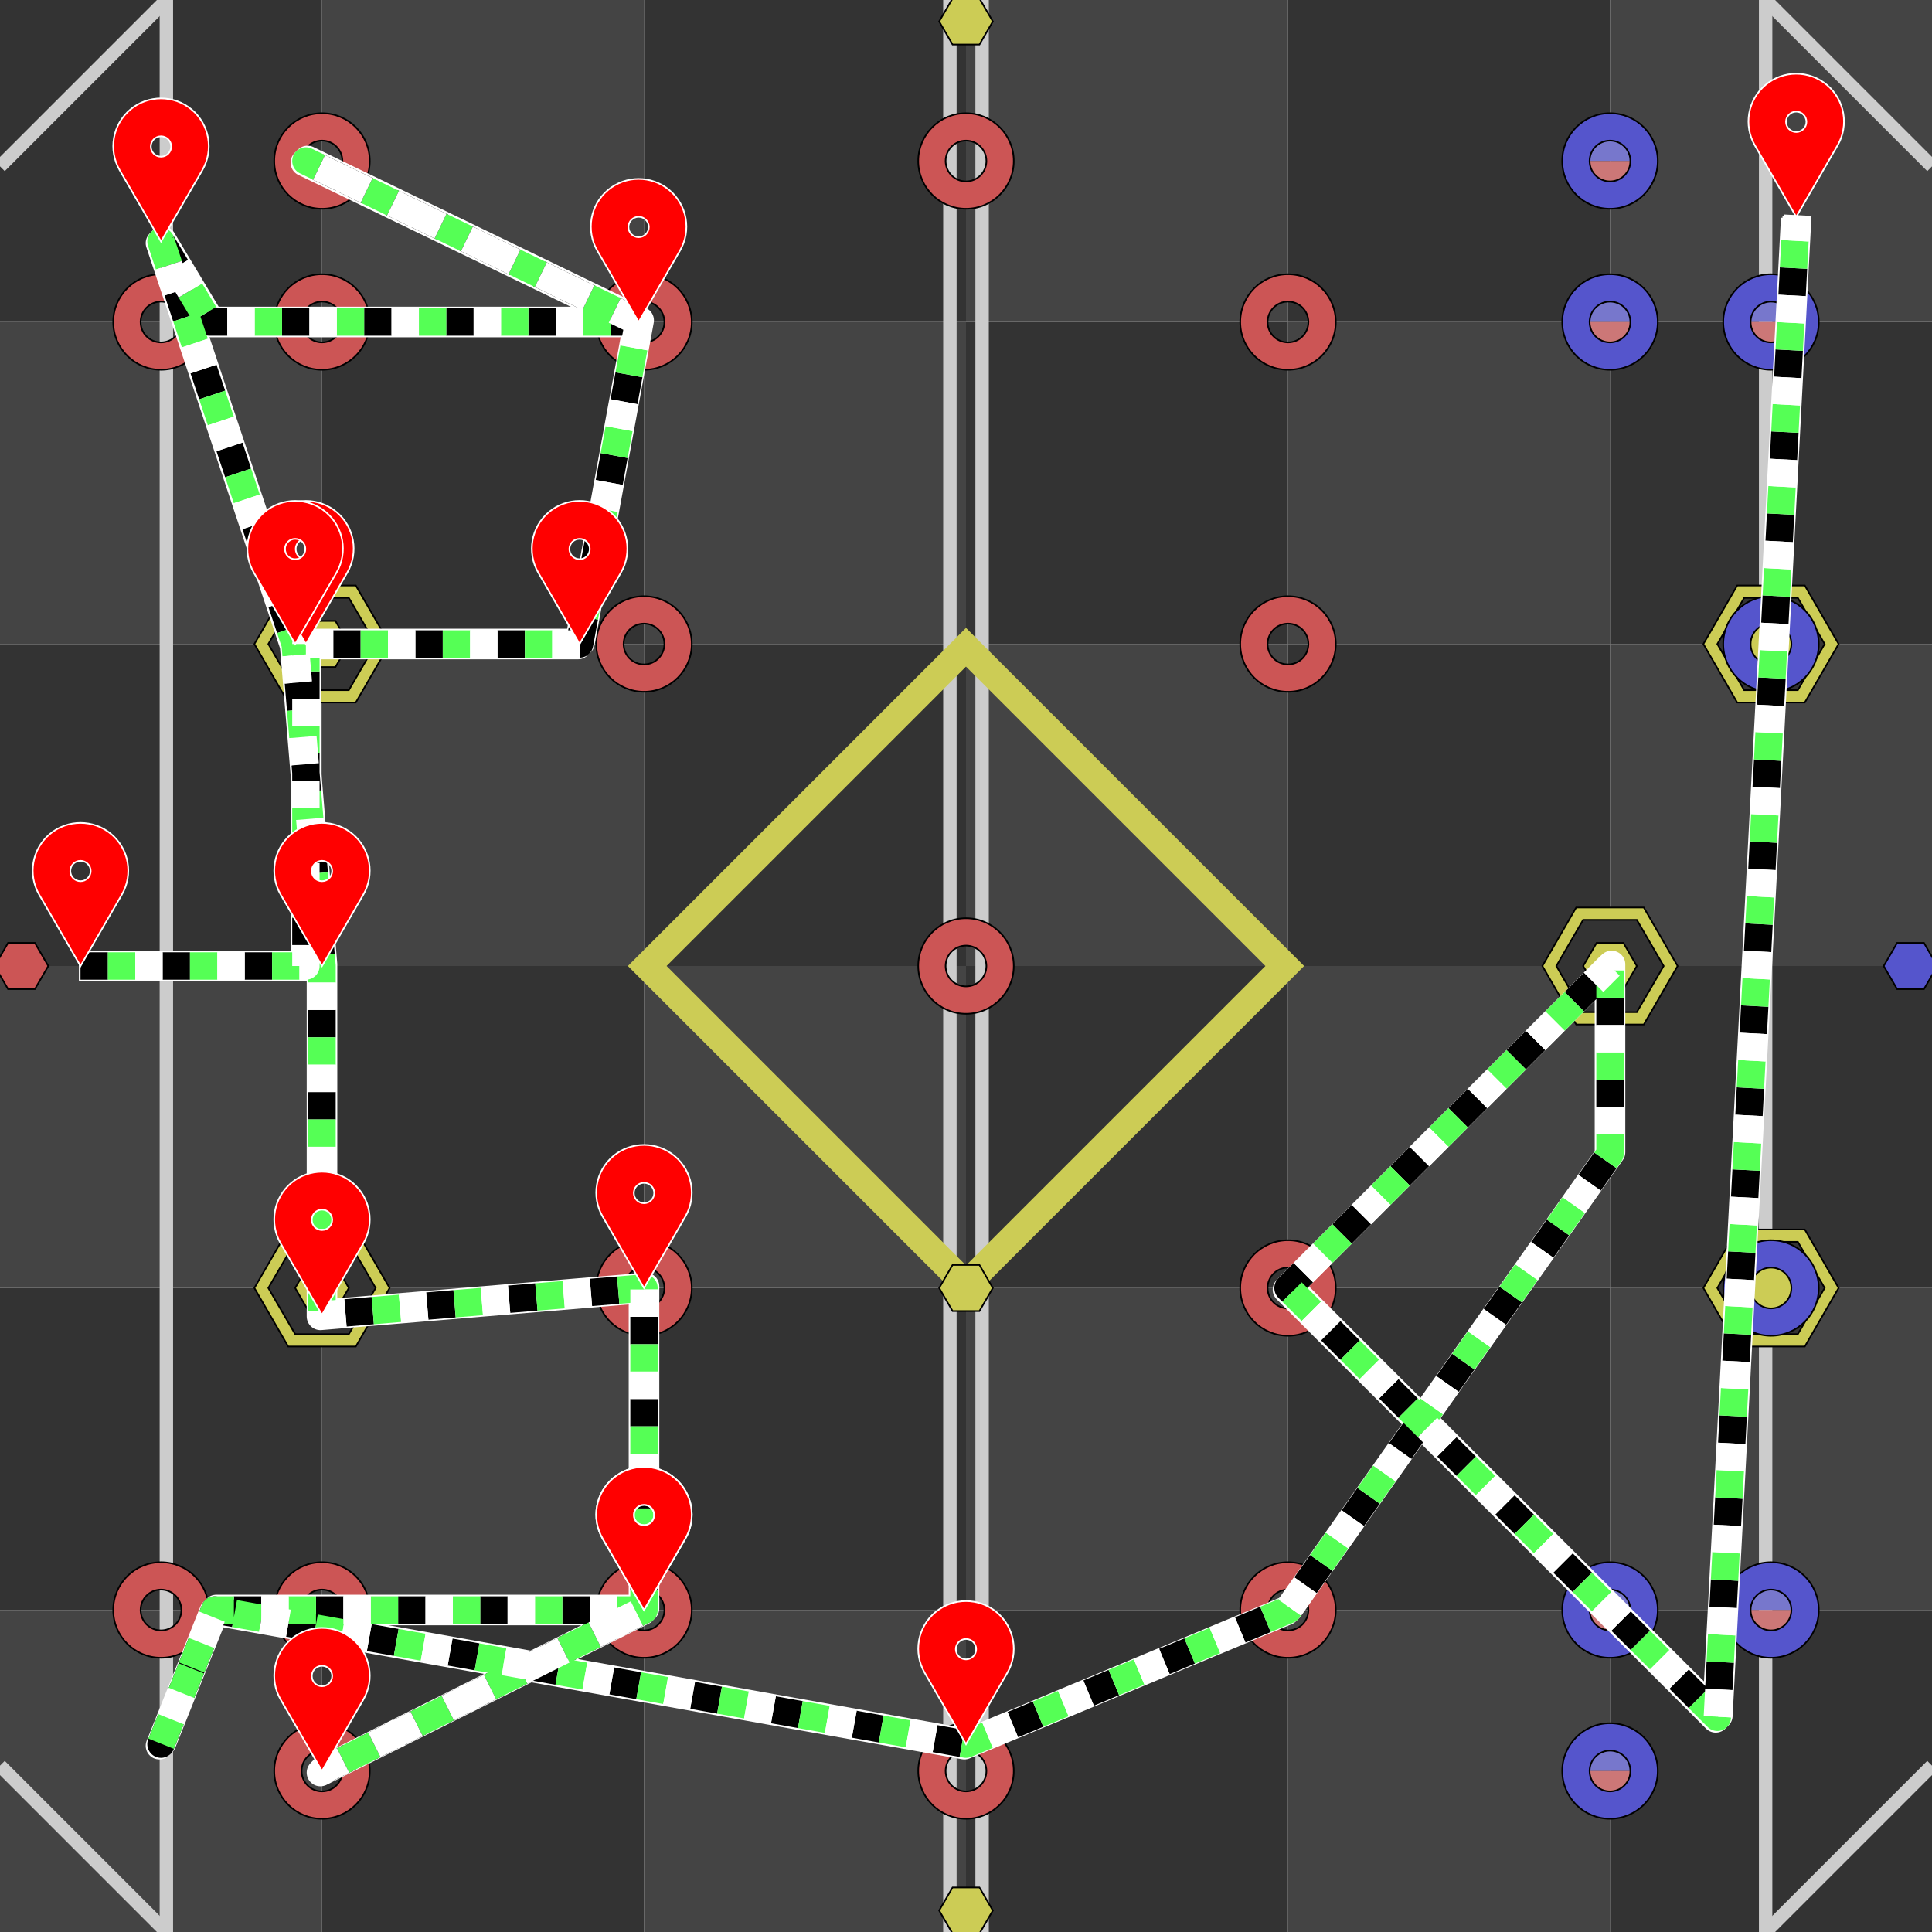
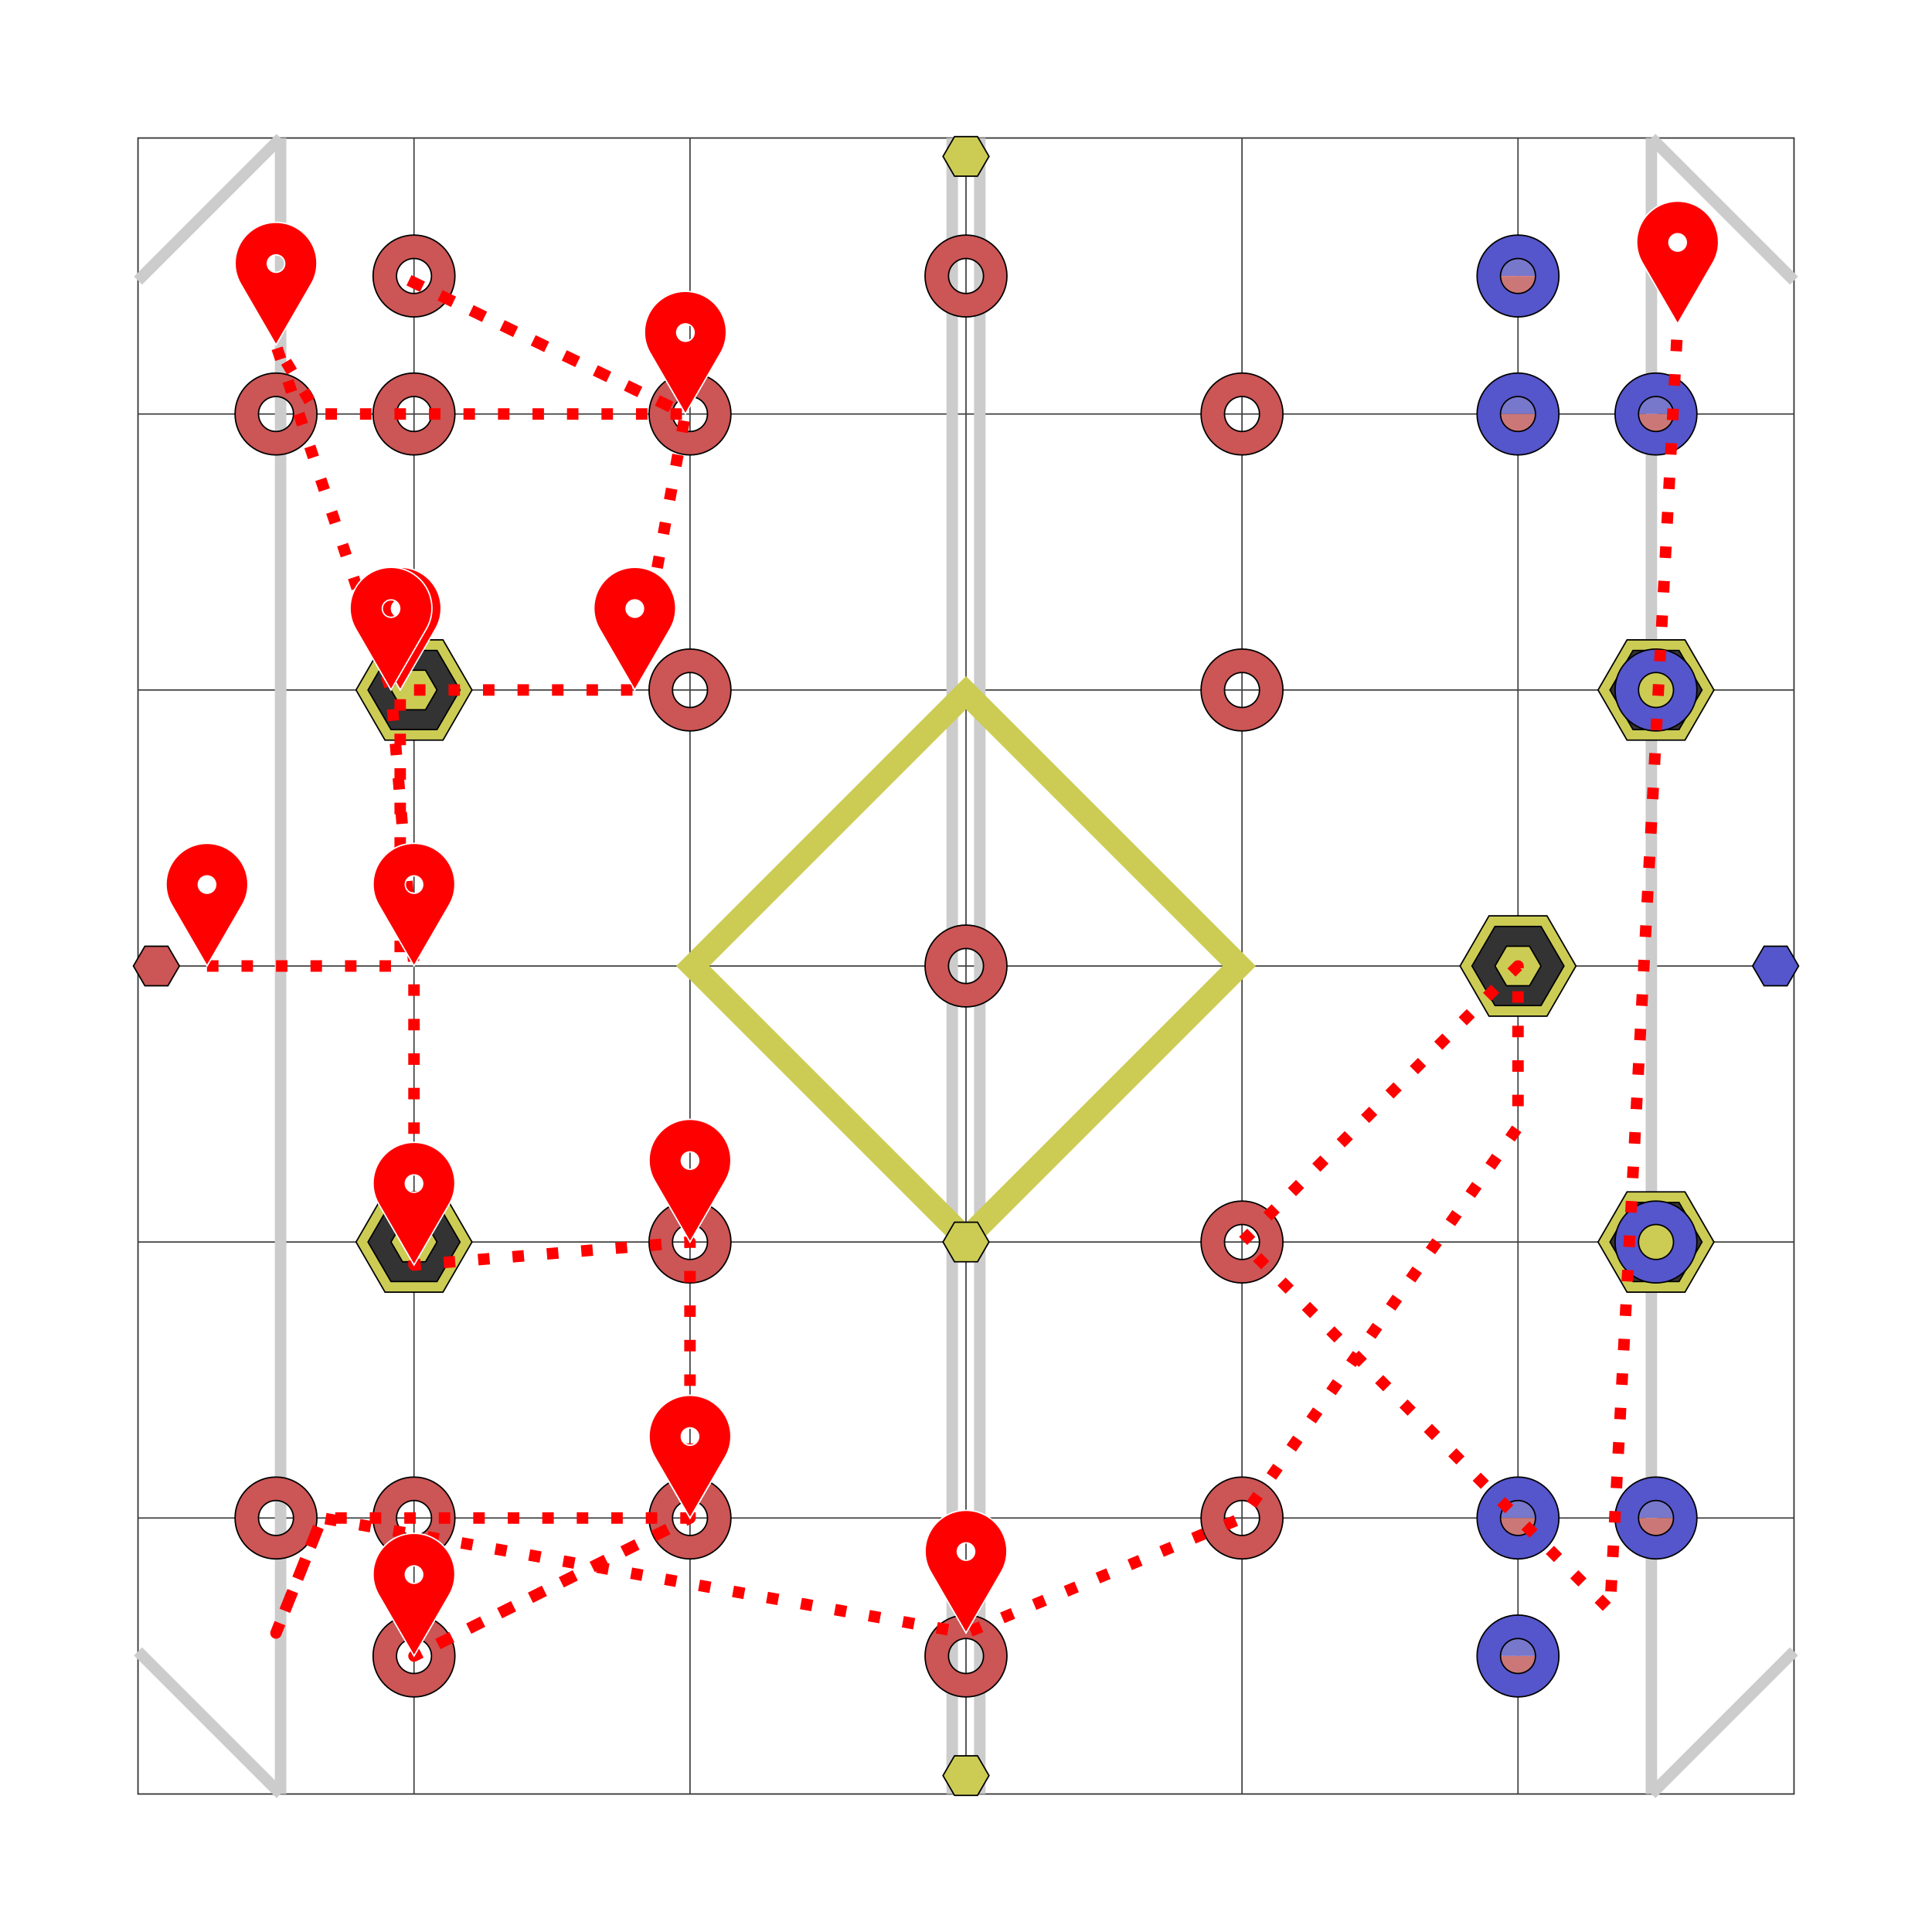
- <svg xmlns="http://www.w3.org/2000/svg" version="1.1" width="600" height="600" viewBox="-1800 -1800 3600 3600">
+ <svg xmlns="http://www.w3.org/2000/svg" version="1.1" width="600" height="600" viewBox="-2100 -2100 4200 4200">
  <g transform="scale(1, -1)">
-     <rect x="-1800" y="-1800" width="600" height="600" fill="#444444" />
-     <rect x="-1800" y="-1200" width="600" height="600" fill="#333333" />
-     <rect x="-1800" y="-600" width="600" height="600" fill="#444444" />
-     <rect x="-1800" y="0" width="600" height="600" fill="#333333" />
-     <rect x="-1800" y="600" width="600" height="600" fill="#444444" />
-     <rect x="-1800" y="1200" width="600" height="600" fill="#333333" />
-     <rect x="-1200" y="-1800" width="600" height="600" fill="#333333" />
-     <rect x="-1200" y="-1200" width="600" height="600" fill="#444444" />
-     <rect x="-1200" y="-600" width="600" height="600" fill="#333333" />
-     <rect x="-1200" y="0" width="600" height="600" fill="#444444" />
-     <rect x="-1200" y="600" width="600" height="600" fill="#333333" />
-     <rect x="-1200" y="1200" width="600" height="600" fill="#444444" />
-     <rect x="-600" y="-1800" width="600" height="600" fill="#444444" />
-     <rect x="-600" y="-1200" width="600" height="600" fill="#333333" />
-     <rect x="-600" y="-600" width="600" height="600" fill="#444444" />
-     <rect x="-600" y="0" width="600" height="600" fill="#333333" />
-     <rect x="-600" y="600" width="600" height="600" fill="#444444" />
-     <rect x="-600" y="1200" width="600" height="600" fill="#333333" />
-     <rect x="0" y="-1800" width="600" height="600" fill="#333333" />
-     <rect x="0" y="-1200" width="600" height="600" fill="#444444" />
-     <rect x="0" y="-600" width="600" height="600" fill="#333333" />
-     <rect x="0" y="0" width="600" height="600" fill="#444444" />
-     <rect x="0" y="600" width="600" height="600" fill="#333333" />
-     <rect x="0" y="1200" width="600" height="600" fill="#444444" />
-     <rect x="600" y="-1800" width="600" height="600" fill="#444444" />
-     <rect x="600" y="-1200" width="600" height="600" fill="#333333" />
-     <rect x="600" y="-600" width="600" height="600" fill="#444444" />
-     <rect x="600" y="0" width="600" height="600" fill="#333333" />
-     <rect x="600" y="600" width="600" height="600" fill="#444444" />
-     <rect x="600" y="1200" width="600" height="600" fill="#333333" />
-     <rect x="1200" y="-1800" width="600" height="600" fill="#333333" />
-     <rect x="1200" y="-1200" width="600" height="600" fill="#444444" />
-     <rect x="1200" y="-600" width="600" height="600" fill="#333333" />
-     <rect x="1200" y="0" width="600" height="600" fill="#444444" />
-     <rect x="1200" y="600" width="600" height="600" fill="#333333" />
-     <rect x="1200" y="1200" width="600" height="600" fill="#444444" />
+     <rect x="-2100" y="-2100" width="4200" height="4200" fill="#ffffff" />
+     <rect x="-1800" y="-1800" width="3600" height="3600" fill="none" stroke="#333333" stroke-width="3" />
+     <line x1="-1800" y1="-1200" x2="1800" y2="-1200" stroke="#444444" stroke-width="3" />
+     <line x1="-1800" y1="-600" x2="1800" y2="-600" stroke="#444444" stroke-width="3" />
+     <line x1="-1800" y1="0" x2="1800" y2="0" stroke="#444444" stroke-width="3" />
+     <line x1="-1800" y1="600" x2="1800" y2="600" stroke="#444444" stroke-width="3" />
+     <line x1="-1800" y1="1200" x2="1800" y2="1200" stroke="#444444" stroke-width="3" />
+     <line x1="-1200" y1="-1800" x2="-1200" y2="1800" stroke="#444444" stroke-width="3" />
+     <line x1="-600" y1="-1800" x2="-600" y2="1800" stroke="#444444" stroke-width="3" />
+     <line x1="0" y1="-1800" x2="0" y2="1800" stroke="#444444" stroke-width="3" />
+     <line x1="600" y1="-1800" x2="600" y2="1800" stroke="#444444" stroke-width="3" />
+     <line x1="1200" y1="-1800" x2="1200" y2="1800" stroke="#444444" stroke-width="3" />
    <line x1="-1490" y1="-1800" x2="-1490" y2="1800" stroke="#cccccc" stroke-width="25" />
    <line x1="-30" y1="-1800" x2="-30" y2="1800" stroke="#cccccc" stroke-width="25" />
    <line x1="30" y1="-1800" x2="30" y2="1800" stroke="#cccccc" stroke-width="25" />
    <line x1="1490" y1="-1800" x2="1490" y2="1800" stroke="#cccccc" stroke-width="25" />
    <line x1="-1800" y1="-1490" x2="-1490" y2="-1800" stroke="#cccccc" stroke-width="25" />
    <line x1="1800" y1="-1490" x2="1490" y2="-1800" stroke="#cccccc" stroke-width="25" />
    <line x1="-1800" y1="1490" x2="-1490" y2="1800" stroke="#cccccc" stroke-width="25" />
    <line x1="1800" y1="1490" x2="1490" y2="1800" stroke="#cccccc" stroke-width="25" />
    <rect x="-420" y="-420" width="840" height="840" transform="rotate(45)" stroke="#cccc55" fill="none" stroke-width="51" />
    <polygon points="-1710,0 -1735,43 -1785,43 -1810,0 -1785,-43 -1735,-43" fill="#cc5555" stroke="#000000" stroke-width="3" />
    <polygon points="1810,0 1785,43 1735,43 1710,0 1735,-43 1785,-43" fill="#5555cc" stroke="#000000" stroke-width="3" />
    <polygon points="50,1760 25,1803 -25,1803 -50,1760 -25,1717 25,1717" fill="#cccc55" stroke="#000000" stroke-width="3" />
    <polygon points="50,-600 25,-557 -25,-557 -50,-600 -25,-643 25,-643" fill="#cccc55" stroke="#000000" stroke-width="3" />
    <polygon points="50,-1760 25,-1717 -25,-1717 -50,-1760 -25,-1803 25,-1803" fill="#cccc55" stroke="#000000" stroke-width="3" />
    <polygon points="-1074,600 -1137,709 -1263,709 -1326,600 -1263,491 -1137,491" fill="#cccc55" stroke="#000000" stroke-width="3" />
    <polygon points="-1100,600 -1150,686 -1250,686 -1300,600 -1250,514 -1150,514" fill="#333333" stroke="#000000" stroke-width="3" />
    <polygon points="-1150,600 -1175,643 -1225,643 -1250,600 -1225,557 -1175,557" fill="#cccc55" stroke="#000000" stroke-width="3" />
    <polygon points="1626,600 1563,709 1437,709 1374,600 1437,491 1563,491" fill="#cccc55" stroke="#000000" stroke-width="3" />
    <polygon points="1600,600 1550,686 1450,686 1400,600 1450,514 1550,514" fill="#333333" stroke="#000000" stroke-width="3" />
    <polygon points="1550,600 1525,643 1475,643 1450,600 1475,557 1525,557" fill="#cccc55" stroke="#000000" stroke-width="3" />
    <polygon points="1326,0 1263,109 1137,109 1074,0 1137,-109 1263,-109" fill="#cccc55" stroke="#000000" stroke-width="3" />
    <polygon points="1300,0 1250,86 1150,86 1100,0 1150,-86 1250,-86" fill="#333333" stroke="#000000" stroke-width="3" />
    <polygon points="1250,0 1225,43 1175,43 1150,0 1175,-43 1225,-43" fill="#cccc55" stroke="#000000" stroke-width="3" />
    <polygon points="-1074,-600 -1137,-491 -1263,-491 -1326,-600 -1263,-709 -1137,-709" fill="#cccc55" stroke="#000000" stroke-width="3" />
    <polygon points="-1100,-600 -1150,-514 -1250,-514 -1300,-600 -1250,-686 -1150,-686" fill="#333333" stroke="#000000" stroke-width="3" />
    <polygon points="-1150,-600 -1175,-557 -1225,-557 -1250,-600 -1225,-643 -1175,-643" fill="#cccc55" stroke="#000000" stroke-width="3" />
    <polygon points="1626,-600 1563,-491 1437,-491 1374,-600 1437,-709 1563,-709" fill="#cccc55" stroke="#000000" stroke-width="3" />
    <polygon points="1600,-600 1550,-514 1450,-514 1400,-600 1450,-686 1550,-686" fill="#333333" stroke="#000000" stroke-width="3" />
    <polygon points="1550,-600 1525,-557 1475,-557 1450,-600 1475,-643 1525,-643" fill="#cccc55" stroke="#000000" stroke-width="3" />
    <path d="M 1111,1500 a 89,89 0 1,0 178,0" fill="#7777cc" />
    <path d="M 1111,1500 a 89,89 0 1,1 178,0" fill="#cc7777" />
    <path d="M 1111,1500 a 89 89 0 0 0 178 0 a 89 89 0 0 0 -178 0 z m 51 0 a 38 38 0 0 0 76 0 a 38 38 0 0 0 -76 0 z" fill="#5555cc" stroke="#000000" stroke-width="3" fill-rule="evenodd" />
    <path d="M 1111,1200 a 89,89 0 1,0 178,0" fill="#7777cc" />
    <path d="M 1111,1200 a 89,89 0 1,1 178,0" fill="#cc7777" />
    <path d="M 1111,1200 a 89 89 0 0 0 178 0 a 89 89 0 0 0 -178 0 z m 51 0 a 38 38 0 0 0 76 0 a 38 38 0 0 0 -76 0 z" fill="#5555cc" stroke="#000000" stroke-width="3" fill-rule="evenodd" />
    <path d="M 1411,1200 a 89,89 0 1,0 178,0" fill="#7777cc" />
    <path d="M 1411,1200 a 89,89 0 1,1 178,0" fill="#cc7777" />
    <path d="M 1411,1200 a 89 89 0 0 0 178 0 a 89 89 0 0 0 -178 0 z m 51 0 a 38 38 0 0 0 76 0 a 38 38 0 0 0 -76 0 z" fill="#5555cc" stroke="#000000" stroke-width="3" fill-rule="evenodd" />
    <path d="M 1111,-1200 a 89,89 0 1,0 178,0" fill="#7777cc" />
    <path d="M 1111,-1200 a 89,89 0 1,1 178,0" fill="#cc7777" />
    <path d="M 1111,-1200 a 89 89 0 0 0 178 0 a 89 89 0 0 0 -178 0 z m 51 0 a 38 38 0 0 0 76 0 a 38 38 0 0 0 -76 0 z" fill="#5555cc" stroke="#000000" stroke-width="3" fill-rule="evenodd" />
    <path d="M 1411,-1200 a 89,89 0 1,0 178,0" fill="#7777cc" />
    <path d="M 1411,-1200 a 89,89 0 1,1 178,0" fill="#cc7777" />
    <path d="M 1411,-1200 a 89 89 0 0 0 178 0 a 89 89 0 0 0 -178 0 z m 51 0 a 38 38 0 0 0 76 0 a 38 38 0 0 0 -76 0 z" fill="#5555cc" stroke="#000000" stroke-width="3" fill-rule="evenodd" />
    <path d="M 1111,-1500 a 89,89 0 1,0 178,0" fill="#7777cc" />
    <path d="M 1111,-1500 a 89,89 0 1,1 178,0" fill="#cc7777" />
    <path d="M 1111,-1500 a 89 89 0 0 0 178 0 a 89 89 0 0 0 -178 0 z m 51 0 a 38 38 0 0 0 76 0 a 38 38 0 0 0 -76 0 z" fill="#5555cc" stroke="#000000" stroke-width="3" fill-rule="evenodd" />
    <path d="M -1289,1500 a 89 89 0 0 0 178 0 a 89 89 0 0 0 -178 0 z m 51 0 a 38 38 0 0 0 76 0 a 38 38 0 0 0 -76 0 z" fill="#cc5555" stroke="#000000" stroke-width="3" fill-rule="evenodd" />
    <path d="M -89,1500 a 89 89 0 0 0 178 0 a 89 89 0 0 0 -178 0 z m 51 0 a 38 38 0 0 0 76 0 a 38 38 0 0 0 -76 0 z" fill="#cc5555" stroke="#000000" stroke-width="3" fill-rule="evenodd" />
    <path d="M -1589,1200 a 89 89 0 0 0 178 0 a 89 89 0 0 0 -178 0 z m 51 0 a 38 38 0 0 0 76 0 a 38 38 0 0 0 -76 0 z" fill="#cc5555" stroke="#000000" stroke-width="3" fill-rule="evenodd" />
    <path d="M -1289,1200 a 89 89 0 0 0 178 0 a 89 89 0 0 0 -178 0 z m 51 0 a 38 38 0 0 0 76 0 a 38 38 0 0 0 -76 0 z" fill="#cc5555" stroke="#000000" stroke-width="3" fill-rule="evenodd" />
    <path d="M -689,1200 a 89 89 0 0 0 178 0 a 89 89 0 0 0 -178 0 z m 51 0 a 38 38 0 0 0 76 0 a 38 38 0 0 0 -76 0 z" fill="#cc5555" stroke="#000000" stroke-width="3" fill-rule="evenodd" />
    <path d="M 511,1200 a 89 89 0 0 0 178 0 a 89 89 0 0 0 -178 0 z m 51 0 a 38 38 0 0 0 76 0 a 38 38 0 0 0 -76 0 z" fill="#cc5555" stroke="#000000" stroke-width="3" fill-rule="evenodd" />
    <path d="M -689,600 a 89 89 0 0 0 178 0 a 89 89 0 0 0 -178 0 z m 51 0 a 38 38 0 0 0 76 0 a 38 38 0 0 0 -76 0 z" fill="#cc5555" stroke="#000000" stroke-width="3" fill-rule="evenodd" />
    <path d="M 511,600 a 89 89 0 0 0 178 0 a 89 89 0 0 0 -178 0 z m 51 0 a 38 38 0 0 0 76 0 a 38 38 0 0 0 -76 0 z" fill="#cc5555" stroke="#000000" stroke-width="3" fill-rule="evenodd" />
    <path d="M -89,0 a 89 89 0 0 0 178 0 a 89 89 0 0 0 -178 0 z m 51 0 a 38 38 0 0 0 76 0 a 38 38 0 0 0 -76 0 z" fill="#cc5555" stroke="#000000" stroke-width="3" fill-rule="evenodd" />
    <path d="M -689,-600 a 89 89 0 0 0 178 0 a 89 89 0 0 0 -178 0 z m 51 0 a 38 38 0 0 0 76 0 a 38 38 0 0 0 -76 0 z" fill="#cc5555" stroke="#000000" stroke-width="3" fill-rule="evenodd" />
    <path d="M 511,-600 a 89 89 0 0 0 178 0 a 89 89 0 0 0 -178 0 z m 51 0 a 38 38 0 0 0 76 0 a 38 38 0 0 0 -76 0 z" fill="#cc5555" stroke="#000000" stroke-width="3" fill-rule="evenodd" />
    <path d="M -1589,-1200 a 89 89 0 0 0 178 0 a 89 89 0 0 0 -178 0 z m 51 0 a 38 38 0 0 0 76 0 a 38 38 0 0 0 -76 0 z" fill="#cc5555" stroke="#000000" stroke-width="3" fill-rule="evenodd" />
    <path d="M -1289,-1200 a 89 89 0 0 0 178 0 a 89 89 0 0 0 -178 0 z m 51 0 a 38 38 0 0 0 76 0 a 38 38 0 0 0 -76 0 z" fill="#cc5555" stroke="#000000" stroke-width="3" fill-rule="evenodd" />
    <path d="M -689,-1200 a 89 89 0 0 0 178 0 a 89 89 0 0 0 -178 0 z m 51 0 a 38 38 0 0 0 76 0 a 38 38 0 0 0 -76 0 z" fill="#cc5555" stroke="#000000" stroke-width="3" fill-rule="evenodd" />
    <path d="M 511,-1200 a 89 89 0 0 0 178 0 a 89 89 0 0 0 -178 0 z m 51 0 a 38 38 0 0 0 76 0 a 38 38 0 0 0 -76 0 z" fill="#cc5555" stroke="#000000" stroke-width="3" fill-rule="evenodd" />
    <path d="M -1289,-1500 a 89 89 0 0 0 178 0 a 89 89 0 0 0 -178 0 z m 51 0 a 38 38 0 0 0 76 0 a 38 38 0 0 0 -76 0 z" fill="#cc5555" stroke="#000000" stroke-width="3" fill-rule="evenodd" />
    <path d="M -89,-1500 a 89 89 0 0 0 178 0 a 89 89 0 0 0 -178 0 z m 51 0 a 38 38 0 0 0 76 0 a 38 38 0 0 0 -76 0 z" fill="#cc5555" stroke="#000000" stroke-width="3" fill-rule="evenodd" />
    <path d="M 1411,600 a 89 89 0 0 0 178 0 a 89 89 0 0 0 -178 0 z m 51 0 a 38 38 0 0 0 76 0 a 38 38 0 0 0 -76 0 z" fill="#5555cc" stroke="#000000" stroke-width="3" fill-rule="evenodd" />
    <path d="M 1411,-600 a 89 89 0 0 0 178 0 a 89 89 0 0 0 -178 0 z m 51 0 a 38 38 0 0 0 76 0 a 38 38 0 0 0 -76 0 z" fill="#5555cc" stroke="#000000" stroke-width="3" fill-rule="evenodd" />
-     <polyline points="-1647,3 -1227,3 -1227,603 -717,603 -607,1203 -1227,1503 -607,1203 -1407,1203 -1497,1353 -1247,603 -1197,3 -1197,-647 -597,-597 -597,-1197 -1197,-1497 -597,-1197 -1397,-1197 -1497,-1447 -1397,-1197 3,-1447 603,-1197 1203,-347 1203,3 603,-597 1403,-1397 1550,1399" fill="none" stroke="#ffffff" stroke-width="51" stroke-linejoin="round" />
-     <polyline points="-1653,-3 -1233,-3 -1233,597 -723,597 -613,1197 -1233,1497 -613,1197 -1413,1197 -1503,1347 -1253,597 -1203,-3 -1203,-653 -603,-603 -603,-1203 -1203,-1503 -603,-1203 -1403,-1203 -1503,-1453 -1403,-1203 -3,-1453 597,-1203 1197,-353 1197,-3 597,-603 1397,-1403 1544,1393" fill="none" stroke="#ffffff" stroke-width="51" stroke-linejoin="round" />
-     <polyline points="-1650,0 -1230,0 -1230,600 -720,600 -610,1200 -1230,1500 -610,1200 -1410,1200 -1500,1350 -1250,600 -1200,0 -1200,-650 -600,-600 -600,-1200 -1200,-1500 -600,-1200 -1400,-1200 -1500,-1450 -1400,-1200 0,-1450 600,-1200 1200,-350 1200,0 600,-600 1400,-1400 1547,1396" fill="none" stroke="#000000" stroke-width="51" stroke-dasharray="51,102" stroke-linejoin="round" />
-     <polyline points="-1650,0 -1230,0 -1230,600 -720,600 -610,1200 -1230,1500 -610,1200 -1410,1200 -1500,1350 -1250,600 -1200,0 -1200,-650 -600,-600 -600,-1200 -1200,-1500 -600,-1200 -1400,-1200 -1500,-1450 -1400,-1200 0,-1450 600,-1200 1200,-350 1200,0 600,-600 1400,-1400 1547,1396" fill="none" stroke="#55ff55" stroke-width="51" stroke-dasharray="51,102" stroke-dashoffset="102" stroke-linejoin="round" />
-     <polyline points="-1650,0 -1230,0 -1230,600 -720,600 -610,1200 -1230,1500 -610,1200 -1410,1200 -1500,1350 -1250,600 -1200,0 -1200,-650 -600,-600 -600,-1200 -1200,-1500 -600,-1200 -1400,-1200 -1500,-1450 -1400,-1200 0,-1450 600,-1200 1200,-350 1200,0 600,-600 1400,-1400 1547,1396" fill="none" stroke="#ffffff" stroke-width="51" stroke-dasharray="51,102" stroke-dashoffset="51" stroke-linejoin="round" />
+     <polyline points="-1650,0 -1230,0 -1230,600 -720,600 -610,1200 -1230,1500 -610,1200 -1410,1200 -1500,1350 -1250,600 -1200,0 -1200,-650 -600,-600 -600,-1200 -1200,-1500 -600,-1200 -1400,-1200 -1500,-1450 -1400,-1200 0,-1450 600,-1200 1200,-350 1200,0 600,-600 1400,-1400 1547,1396" fill="none" stroke="#ff0000" stroke-width="25" stroke-dasharray="25,50" stroke-linejoin="round" stroke-dashoffset="0">
+       <animate attributeName="stroke-dashoffset" values="75;0" dur="3s" repeatCount="indefinite" />
+     </polyline>
    <path d="M -1650,0 l -77 133 a 89 89 0 1 0 154 0 z m -19 177 a 19 19 0 0 0 38 0 a 19 19 0 0 0 -38 0 z" fill="#ff0000" stroke="#ffffff" stroke-width="3" fill-rule="evenodd" />
    <path d="M -1230,600 l -77 133 a 89 89 0 1 0 154 0 z m -19 177 a 19 19 0 0 0 38 0 a 19 19 0 0 0 -38 0 z" fill="#ff0000" stroke="#ffffff" stroke-width="3" fill-rule="evenodd" />
    <path d="M -720,600 l -77 133 a 89 89 0 1 0 154 0 z m -19 177 a 19 19 0 0 0 38 0 a 19 19 0 0 0 -38 0 z" fill="#ff0000" stroke="#ffffff" stroke-width="3" fill-rule="evenodd" />
    <path d="M -610,1200 l -77 133 a 89 89 0 1 0 154 0 z m -19 177 a 19 19 0 0 0 38 0 a 19 19 0 0 0 -38 0 z" fill="#ff0000" stroke="#ffffff" stroke-width="3" fill-rule="evenodd" />
    <path d="M -1500,1350 l -77 133 a 89 89 0 1 0 154 0 z m -19 177 a 19 19 0 0 0 38 0 a 19 19 0 0 0 -38 0 z" fill="#ff0000" stroke="#ffffff" stroke-width="3" fill-rule="evenodd" />
    <path d="M -1250,600 l -77 133 a 89 89 0 1 0 154 0 z m -19 177 a 19 19 0 0 0 38 0 a 19 19 0 0 0 -38 0 z" fill="#ff0000" stroke="#ffffff" stroke-width="3" fill-rule="evenodd" />
    <path d="M -1200,0 l -77 133 a 89 89 0 1 0 154 0 z m -19 177 a 19 19 0 0 0 38 0 a 19 19 0 0 0 -38 0 z" fill="#ff0000" stroke="#ffffff" stroke-width="3" fill-rule="evenodd" />
    <path d="M -1200,-650 l -77 133 a 89 89 0 1 0 154 0 z m -19 177 a 19 19 0 0 0 38 0 a 19 19 0 0 0 -38 0 z" fill="#ff0000" stroke="#ffffff" stroke-width="3" fill-rule="evenodd" />
    <path d="M -600,-600 l -77 133 a 89 89 0 1 0 154 0 z m -19 177 a 19 19 0 0 0 38 0 a 19 19 0 0 0 -38 0 z" fill="#ff0000" stroke="#ffffff" stroke-width="3" fill-rule="evenodd" />
    <path d="M -600,-1200 l -77 133 a 89 89 0 1 0 154 0 z m -19 177 a 19 19 0 0 0 38 0 a 19 19 0 0 0 -38 0 z" fill="#ff0000" stroke="#ffffff" stroke-width="3" fill-rule="evenodd" />
    <path d="M -1200,-1500 l -77 133 a 89 89 0 1 0 154 0 z m -19 177 a 19 19 0 0 0 38 0 a 19 19 0 0 0 -38 0 z" fill="#ff0000" stroke="#ffffff" stroke-width="3" fill-rule="evenodd" />
    <path d="M -600,-1200 l -77 133 a 89 89 0 1 0 154 0 z m -19 177 a 19 19 0 0 0 38 0 a 19 19 0 0 0 -38 0 z" fill="#ff0000" stroke="#ffffff" stroke-width="3" fill-rule="evenodd" />
    <path d="M 0,-1450 l -77 133 a 89 89 0 1 0 154 0 z m -19 177 a 19 19 0 0 0 38 0 a 19 19 0 0 0 -38 0 z" fill="#ff0000" stroke="#ffffff" stroke-width="3" fill-rule="evenodd" />
    <path d="M 1547,1396 l -77 133 a 89 89 0 1 0 154 0 z m -19 177 a 19 19 0 0 0 38 0 a 19 19 0 0 0 -38 0 z" fill="#ff0000" stroke="#ffffff" stroke-width="3" fill-rule="evenodd" />
  </g>
</svg>
